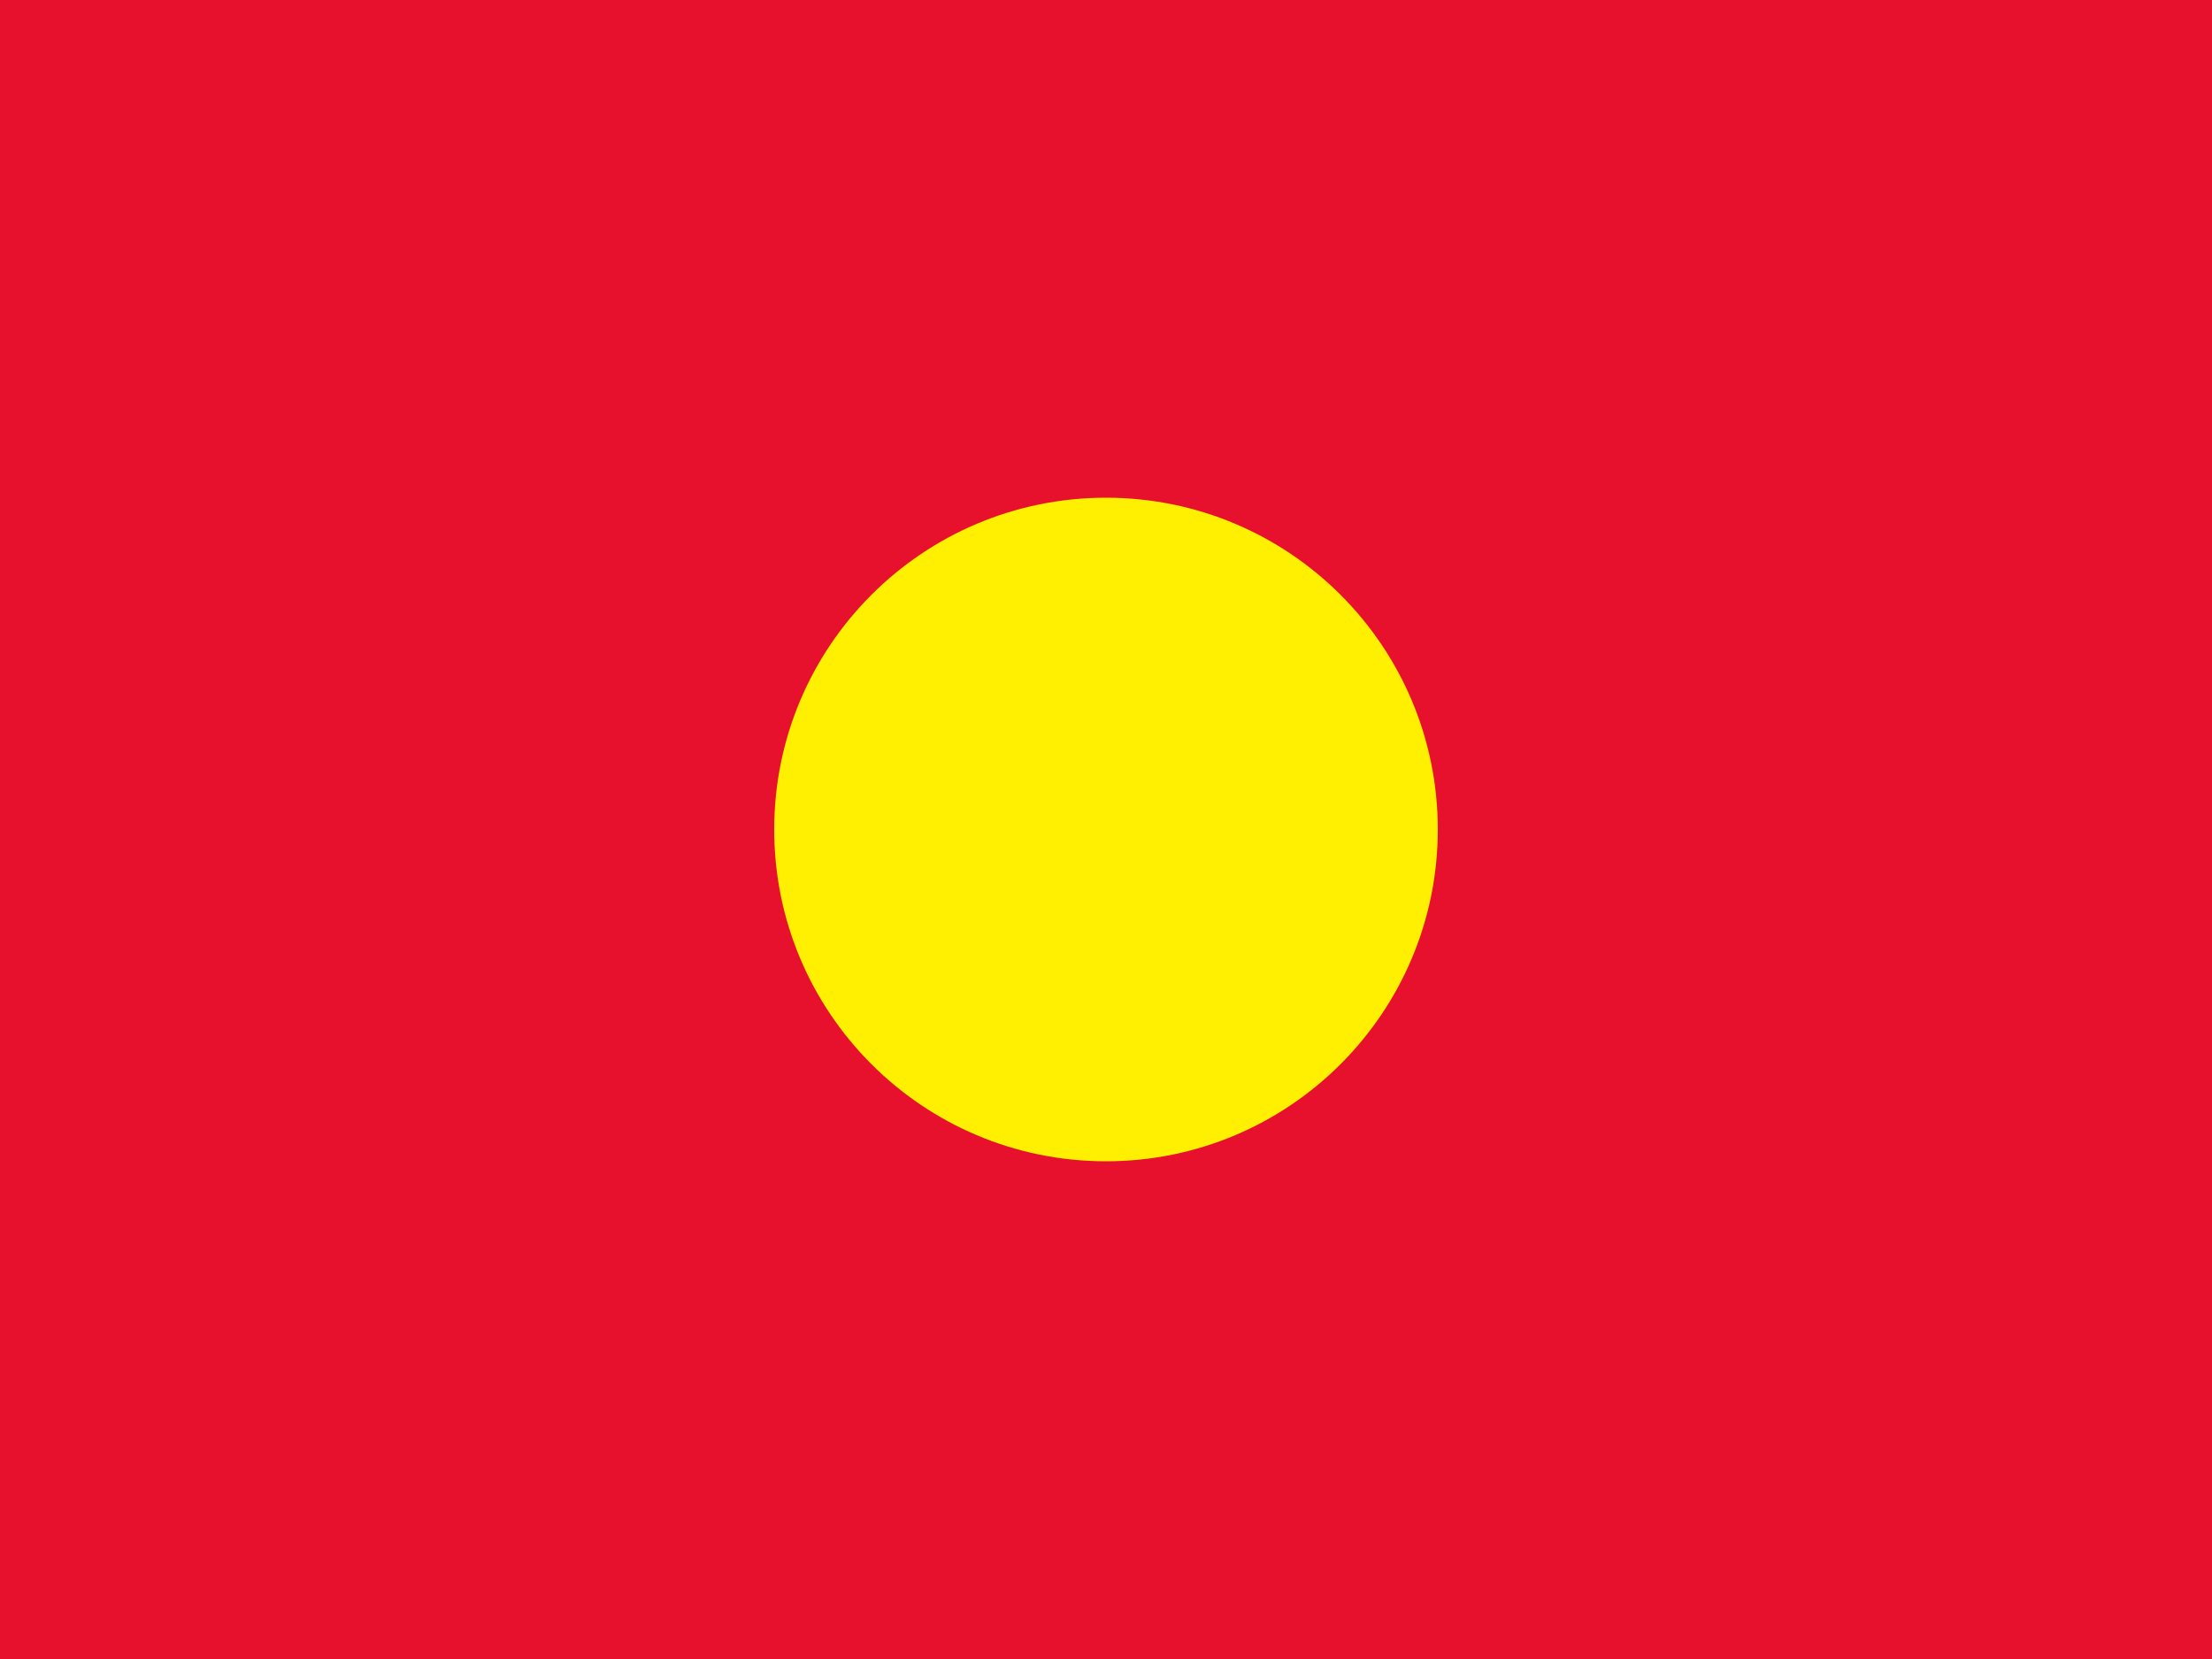
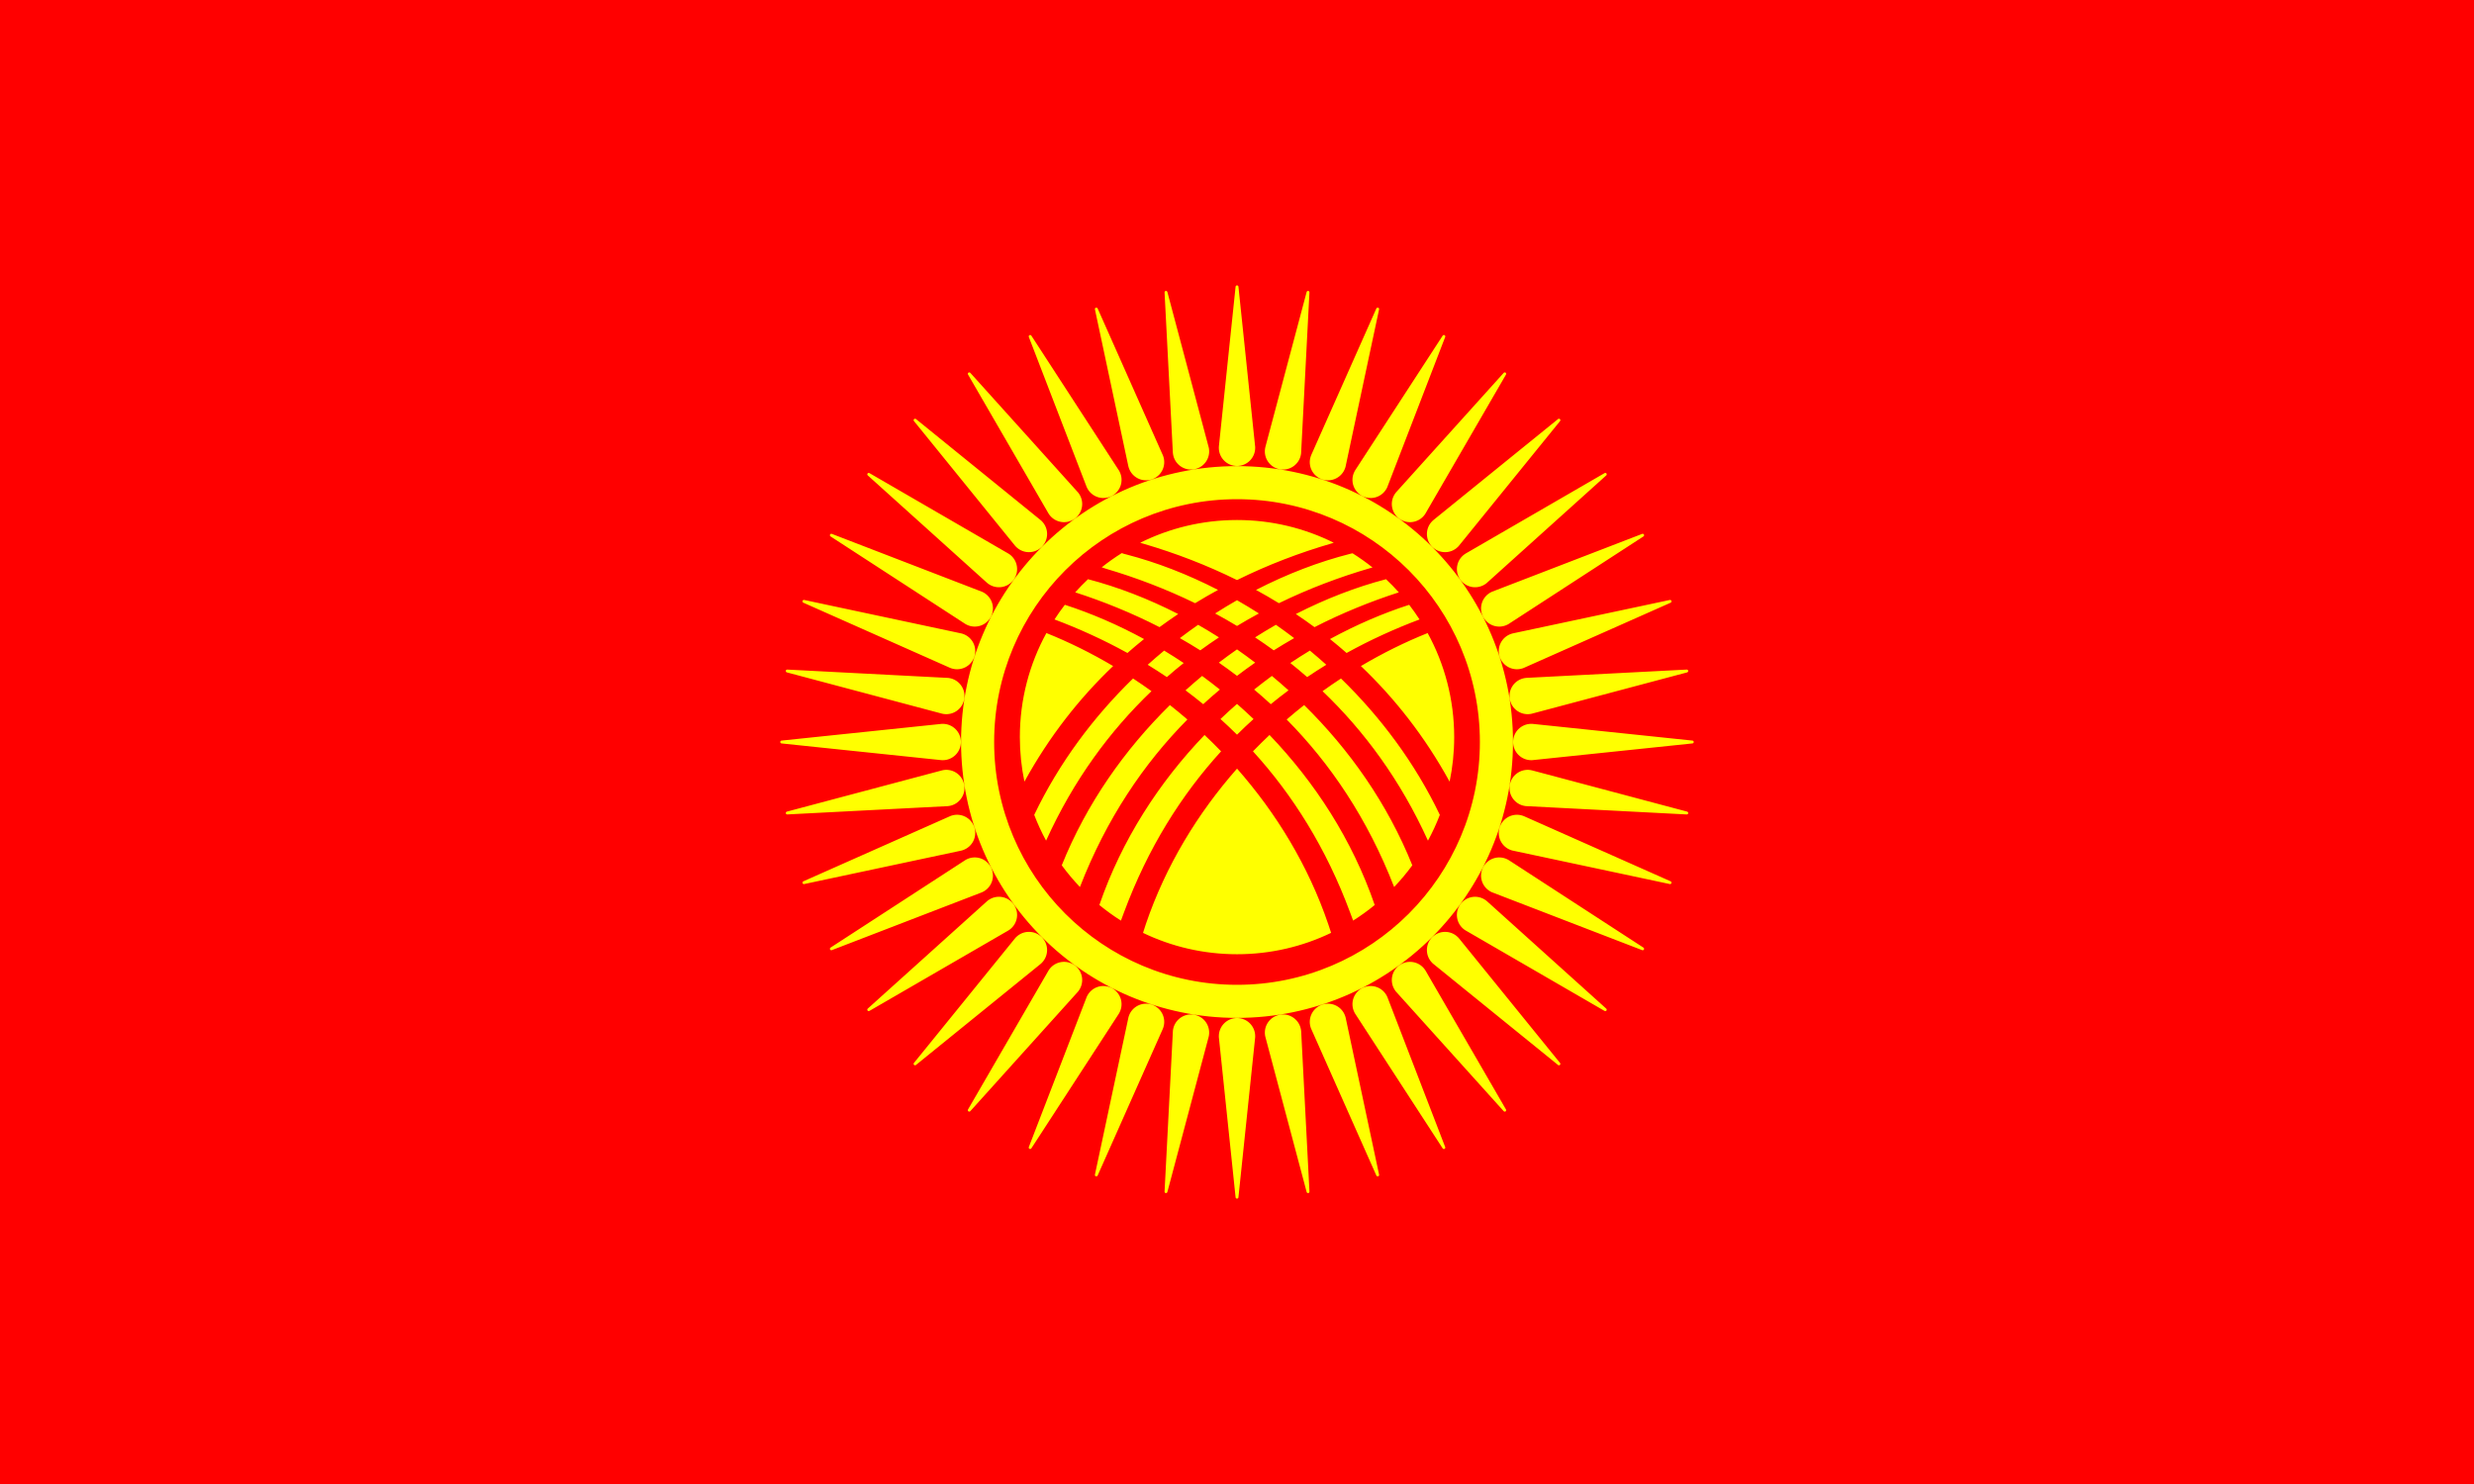
- <svg xmlns="http://www.w3.org/2000/svg" viewBox="0 0 20 15" width="20" height="15" aria-hidden="true">
-   <rect width="20" height="15" fill="#e8112d" />
-   <circle cx="10" cy="7.5" r="3" fill="#ffef00" />
+ <svg xmlns="http://www.w3.org/2000/svg" width="1000" height="600" viewBox="0 0 550.469 330.281">
+   <path fill="red" d="M0 0h550.469v330.281H0Z" />
+   <path fill="#ffff00" fill-rule="evenodd" d="m289.497 100.879 1.857-35.797c.01-.16-.105-.306-.268-.331-.167-.026-.323.082-.36.244l-9.179 34.502c-.028.116-.051.227-.068.339-.347 2.207 1.161 4.277 3.368 4.623 2.206.346 4.276-1.161 4.623-3.368.012-.071.021-.143.028-.212m9.882 3.02 7.47-35.058c.035-.157-.055-.319-.213-.37-.161-.052-.333.03-.394.184l-14.496 32.627c-.046.11-.086.216-.121.325-.69 2.124.473 4.405 2.598 5.096 2.124.69 4.406-.473 5.096-2.598.023-.07.043-.139.061-.205m9.283 4.539 12.895-33.445c.059-.149-.004-.323-.152-.399-.15-.076-.333-.022-.418.121l-19.452 29.937c-.063.102-.118.2-.17.302-1.015 1.989-.226 4.425 1.763 5.441 1.99 1.016 4.426.227 5.441-1.763.033-.065.064-.13.093-.193m8.454 5.934 17.969-31.015c.082-.139.046-.321-.088-.418-.137-.1-.326-.074-.432.054l-23.896 26.525c-.078.091-.148.18-.215.272-1.315 1.806-.916 4.336.89 5.65s4.336.915 5.65-.89c.043-.059.084-.119.122-.177m7.424 7.176 22.577-27.84c.103-.124.096-.309-.022-.426-.119-.12-.31-.124-.435-.015l-27.733 22.483c-.091.077-.174.154-.255.234-1.58 1.579-1.58 4.14 0 5.719 1.579 1.58 4.14 1.58 5.719 0 .052-.052.102-.104.148-.155m6.217 8.243 26.635-23.987c.12-.107.142-.29.045-.424-.099-.137-.287-.171-.427-.082l-30.895 17.893c-.102.062-.196.124-.288.191-1.806 1.314-2.204 3.844-.89 5.65 1.315 1.806 3.844 2.205 5.65.89.059-.044.117-.087.17-.131m4.854 9.117 30.059-19.525c.136-.086.187-.265.111-.412-.077-.151-.257-.214-.41-.147l-33.313 12.839c-.111.045-.213.092-.315.144-1.989 1.015-2.779 3.452-1.763 5.441 1.016 1.989 3.452 2.778 5.441 1.762.065-.033.129-.068.189-.102m3.361 9.771 32.758-14.549c.147-.064.226-.232.174-.39-.052-.161-.22-.251-.381-.211l-34.919 7.435c-.116.028-.225.058-.333.093-2.124.69-3.287 2.971-2.597 5.096.69 2.124 2.971 3.287 5.096 2.597.07-.022.138-.046.203-.072m1.779 10.179 34.641-9.211c.156-.04.259-.193.233-.357-.026-.167-.178-.283-.343-.269l-35.654 1.845c-.119.009-.231.022-.344.039-2.206.347-3.714 2.417-3.367 4.624.346 2.206 2.416 3.714 4.623 3.367.072-.011.143-.025.211-.039m.172 10.322 35.65-3.722c.16-.015.286-.151.286-.316 0-.169-.132-.307-.298-.318l-35.508-3.712c-.119-.01-.232-.015-.346-.015-2.233 0-4.044 1.811-4.044 4.045 0 2.233 1.811 4.044 4.044 4.044.073 0 .146-.002.215-.006zm-1.426 10.225 35.796 1.857c.16.01.306-.105.332-.268.026-.167-.082-.324-.245-.361l-34.502-9.179c-.116-.028-.227-.05-.339-.068-2.207-.346-4.277 1.162-4.623 3.368-.347 2.206 1.161 4.276 3.367 4.623.072.011.144.021.213.028m-3.02 9.881 35.058 7.47c.157.035.319-.055.37-.213.052-.161-.03-.332-.185-.394l-32.626-14.496c-.11-.045-.216-.085-.324-.121-2.124-.689-4.406.473-5.096 2.598-.69 2.124.473 4.405 2.597 5.096.07.022.139.043.206.061m-4.539 9.283 33.445 12.895c.15.06.323-.004.399-.151.077-.151.022-.334-.121-.419l-29.938-19.451c-.101-.063-.2-.119-.301-.17-1.989-1.016-4.425-.226-5.441 1.763-1.016 1.99-.226 4.425 1.763 5.441.065.033.131.064.194.092m-5.934 8.454 31.015 17.969c.138.082.32.046.418-.088.099-.136.074-.325-.054-.432l-26.526-23.895c-.09-.078-.179-.149-.271-.215-1.806-1.314-4.335-.915-5.65.89-1.315 1.806-.916 4.336.89 5.65.059.042.119.084.177.121m-7.176 7.424 27.841 22.577c.124.102.309.095.426-.022.12-.119.124-.31.014-.434l-22.483-27.733c-.077-.091-.154-.174-.234-.254-1.579-1.579-4.14-1.579-5.719 0-1.58 1.579-1.58 4.139 0 5.719.051.052.104.101.155.148m-8.243 6.217 23.988 26.634c.106.121.29.143.425.045.137-.1.171-.287.082-.427l-17.893-30.895c-.062-.101-.124-.196-.191-.287-1.315-1.807-3.844-2.205-5.65-.891s-2.204 3.844-.89 5.65c.043.059.087.117.131.17m-9.117 4.854 19.525 30.06c.086.136.264.186.412.111.151-.077.214-.257.148-.41l-12.839-33.313c-.045-.11-.092-.213-.144-.314-1.016-1.989-3.452-2.779-5.441-1.764-1.989 1.016-2.778 3.452-1.763 5.441.033.066.068.129.103.188m-9.771 3.361 14.549 32.759c.064.147.233.225.39.175.161-.052.251-.221.21-.382l-7.435-34.919c-.028-.116-.058-.226-.093-.334-.69-2.124-2.971-3.288-5.096-2.598-2.124.69-3.287 2.972-2.598 5.096.023.07.047.138.072.203m-10.178 1.779 9.211 34.641c.04.156.194.26.357.234.167-.026.283-.178.268-.344l-1.845-35.653c-.009-.119-.022-.232-.039-.344-.347-2.207-2.417-3.714-4.623-3.367-2.206.346-3.714 2.416-3.368 4.623.012.072.025.143.039.21m-10.322.172 3.722 35.65c.015.16.151.286.317.286.169 0 .307-.131.318-.297l3.712-35.509c.01-.119.015-.232.015-.346 0-2.233-1.811-4.044-4.044-4.044-2.233 0-4.044 1.811-4.044 4.044 0 .073.002.145.005.215zm-10.224-1.427-1.857 35.796c-.01.161.105.306.268.332.167.026.323-.082.36-.245l9.179-34.502c.028-.116.051-.227.068-.338.347-2.208-1.161-4.277-3.368-4.623-2.206-.347-4.276 1.16-4.623 3.367-.012.072-.021.144-.028.212m-9.882-3.02-7.47 35.058c-.035.157.055.318.213.37.161.052.333-.031.394-.185l14.496-32.626c.046-.111.086-.216.121-.325.69-2.124-.473-4.406-2.598-5.096-2.124-.69-4.406.474-5.096 2.598-.023.07-.043.139-.061.206m-9.282-4.539-12.895 33.445c-.059.149.004.323.152.399.15.077.333.023.418-.121l19.451-29.937c.063-.102.119-.201.17-.302 1.016-1.989.227-4.425-1.763-5.441-1.989-1.015-4.426-.226-5.441 1.764-.034.065-.065.13-.093.193m-8.454-5.934-17.969 31.015c-.082.138-.046.32.088.418.137.099.325.074.432-.053l23.896-26.526c.078-.09.148-.179.215-.271 1.315-1.806.916-4.336-.89-5.65-1.806-1.314-4.335-.916-5.65.891-.043.059-.084.118-.122.176m-7.424-7.176-22.577 27.841c-.103.124-.096.309.022.426.119.12.31.124.435.015l27.733-22.483c.091-.078.174-.154.255-.235 1.579-1.579 1.579-4.14 0-5.719-1.579-1.579-4.14-1.579-5.719 0-.052.051-.102.105-.148.155m-6.217-8.243-26.635 23.987c-.12.107-.142.291-.045.425.1.136.287.171.427.082l30.895-17.893c.102-.062.196-.124.288-.191 1.806-1.314 2.204-3.844.89-5.65-1.315-1.806-3.844-2.204-5.65-.89-.059.043-.117.087-.17.131m-4.854-9.117-30.059 19.525c-.136.086-.187.265-.111.412.077.15.257.213.41.147l33.313-12.839c.111-.045.213-.093.314-.144 1.99-1.016 2.779-3.451 1.763-5.441-1.016-1.989-3.452-2.779-5.441-1.763-.065.033-.129.068-.189.102m-3.361-9.771-32.758 14.55c-.147.063-.226.232-.174.389.052.161.22.252.381.211l34.919-7.435c.116-.028.225-.058.333-.093 2.124-.691 3.287-2.972 2.597-5.096-.69-2.125-2.971-3.288-5.096-2.598-.069.023-.138.047-.203.072m-1.779-10.178-34.641 9.211c-.156.04-.259.194-.233.357.026.167.178.283.343.268l35.654-1.845c.119-.009.231-.022.344-.039 2.206-.347 3.714-2.417 3.367-4.623-.346-2.207-2.416-3.715-4.623-3.368-.072.012-.143.025-.211.04m-.172-10.322-35.65 3.721c-.161.015-.286.152-.286.318 0 .169.132.306.298.318l35.508 3.712c.119.01.232.015.346.015 2.233 0 4.044-1.811 4.044-4.044 0-2.234-1.811-4.045-4.044-4.045-.073 0-.146.002-.215.006zm1.426-10.225-35.796-1.857c-.16-.01-.306.105-.332.269-.026.166.082.323.245.36l34.502 9.179c.116.028.227.05.339.068 2.207.347 4.277-1.161 4.623-3.367.347-2.207-1.161-4.277-3.367-4.624-.072-.011-.144-.021-.213-.028m3.02-9.881-35.058-7.469c-.157-.036-.319.055-.37.213-.052.161.03.333.185.394l32.626 14.496c.11.046.216.086.324.121 2.124.69 4.406-.473 5.096-2.597.69-2.125-.473-4.406-2.597-5.096-.07-.022-.139-.043-.206-.061m4.539-9.282-33.445-12.896c-.149-.059-.323.005-.399.152-.077.151-.022.333.121.418l29.938 19.451c.101.063.2.118.301.17 1.989 1.016 4.425.227 5.441-1.762 1.016-1.989.226-4.426-1.763-5.441-.065-.034-.13-.064-.193-.092m5.934-8.453-31.015-17.969c-.138-.082-.32-.046-.418.088-.1.136-.074.325.054.431l26.526 23.896c.091.078.179.148.271.215 1.806 1.315 4.335.915 5.65-.89 1.314-1.806.916-4.336-.89-5.65-.059-.043-.119-.084-.177-.121m7.176-7.425-27.841-22.577c-.124-.102-.309-.095-.426.022-.12.119-.124.309-.014.435l22.483 27.733c.077.091.154.174.234.254 1.579 1.58 4.14 1.58 5.719 0 1.579-1.579 1.579-4.14 0-5.719-.051-.052-.104-.101-.155-.148m8.243-6.217-23.988-26.635c-.106-.12-.29-.142-.424-.045-.137.099-.171.287-.082.428l17.893 30.894c.061.102.124.196.191.288 1.315 1.806 3.844 2.204 5.65.89 1.806-1.314 2.204-3.844.89-5.65-.043-.06-.087-.117-.13-.171m9.117-4.854-19.525-30.059c-.086-.136-.265-.186-.412-.112-.151.078-.214.258-.148.41l12.839 33.313c.045.11.092.213.144.314 1.015 1.99 3.451 2.779 5.441 1.763 1.989-1.016 2.779-3.451 1.763-5.441-.033-.066-.068-.129-.102-.189m9.771-3.36-14.55-32.759c-.064-.148-.232-.226-.39-.175-.161.052-.251.22-.21.381l7.435 34.919c.028.116.058.225.093.333.69 2.125 2.971 3.288 5.096 2.598 2.124-.69 3.287-2.971 2.598-5.096-.023-.07-.047-.138-.072-.202m10.179-1.78-9.211-34.641c-.04-.155-.194-.259-.357-.233-.167.026-.283.177-.268.343l1.845 35.653c.009.119.022.232.04.343.346 2.207 2.416 3.714 4.623 3.368 2.207-.347 3.714-2.416 3.368-4.623-.011-.072-.025-.143-.039-.211m10.322-.172-3.722-35.651c-.015-.16-.151-.286-.317-.286-.169 0-.307.131-.318.297l-3.712 35.509c-.01.119-.015.232-.015.345 0 2.234 1.811 4.044 4.044 4.044 2.233 0 4.044-1.811 4.044-4.044 0-.073-.002-.145-.005-.215zm-4.039 4.288c33.91 0 61.401 27.49 61.401 61.401 0 33.91-27.49 61.401-61.401 61.401s-61.4-27.491-61.4-61.401c0-33.911 27.49-61.401 61.4-61.401m0 7.36c29.846 0 54.04 24.195 54.04 54.041 0 29.845-24.195 54.04-54.04 54.04-29.846 0-54.04-24.195-54.04-54.04 0-29.846 24.195-54.041 54.04-54.041m-45.123 70.26c5.525-11.556 13.161-21.767 21.991-30.357 1.38.906 2.747 1.846 4.099 2.82-9.272 8.863-17.353 19.831-23.449 33.27-1.001-1.841-1.882-3.756-2.641-5.732m48.935-27.893c1.253 1.05 2.489 2.136 3.704 3.256 1.297-1.063 2.611-2.092 3.942-3.083-1.213-1.099-2.446-2.166-3.697-3.204-1.333.978-2.65 1.989-3.95 3.032m-7.852-5.993c1.362.946 2.71 1.926 4.04 2.942 1.33-1.016 2.678-1.996 4.04-2.942a114.86 114.86 0 0 0-4.04-2.947c-1.361.949-2.709 1.931-4.04 2.947m.362 12.552c1.247 1.125 2.473 2.286 3.678 3.484 1.205-1.198 2.432-2.359 3.678-3.484-1.205-1.151-2.432-2.274-3.678-3.364-1.246 1.09-2.472 2.213-3.678 3.364m-7.78-6.387c1.331.991 2.646 2.02 3.942 3.083 1.216-1.12 2.452-2.205 3.705-3.255-1.3-1.043-2.617-2.054-3.95-3.032-1.25 1.038-2.483 2.106-3.697 3.204m24.174-11.621c-1.338-1.021-2.693-2.01-4.061-2.963-1.557.889-3.104 1.822-4.636 2.797 1.399.927 2.783 1.89 4.152 2.889 1.501-.947 3.016-1.854 4.545-2.723m7.153 5.931c-1.201-1.08-2.421-2.134-3.658-3.156-1.461.884-2.911 1.808-4.347 2.767 1.266 1.01 2.514 2.053 3.744 3.131 1.406-.95 2.827-1.863 4.261-2.742m-24.737-11.421c1.608-1.029 3.232-2.012 4.869-2.946 1.637.934 3.261 1.918 4.869 2.946-1.637.884-3.261 1.811-4.869 2.782-1.608-.971-3.232-1.898-4.869-2.782m-7.846 5.491c1.338-1.021 2.692-2.01 4.061-2.963 1.558.889 3.104 1.822 4.636 2.797-1.399.927-2.784 1.89-4.152 2.889-1.501-.947-3.017-1.854-4.545-2.723m-7.154 5.931c1.201-1.08 2.421-2.134 3.658-3.156 1.461.884 2.911 1.808 4.347 2.767-1.265 1.01-2.514 2.053-3.744 3.131-1.406-.95-2.827-1.863-4.261-2.742m-22.545-7.061c4.998 2.003 9.982 4.463 14.849 7.346-7.491 7.14-14.209 15.65-19.736 25.723-.667-3.197-1.018-6.511-1.018-9.905 0-8.394 2.141-16.287 5.906-23.164m4.107-6.286c5.891 1.904 11.821 4.462 17.622 7.62-1.249 1.001-2.482 2.034-3.696 3.102-5.298-2.926-10.74-5.399-16.23-7.463.724-1.12 1.492-2.207 2.304-3.259m5.152-5.698c6.66 1.746 13.431 4.356 20.066 7.752-1.399.937-2.784 1.908-4.152 2.916-6.138-3.143-12.443-5.702-18.762-7.743.908-1.014 1.858-1.99 2.849-2.925m7.514-5.812c.142.052.291.104.449.158.177.045.354.091.531.136 6.783 1.766 13.681 4.427 20.437 7.904-1.716.936-3.417 1.921-5.099 2.953-6.537-3.183-13.238-5.723-19.929-7.695-.058-.016-.43-.145-.851-.291 1.425-1.135 2.914-2.192 4.462-3.163m47.162-2.311c-.26.083-.45.145-.507.168-7.058 2.056-14.132 4.74-21.015 8.146-6.753-3.341-13.689-5.988-20.614-8.029-.133-.039-.267-.078-.402-.117-.189-.049-.361-.103-.521-.16 6.485-3.235 13.797-5.058 21.537-5.058 7.733 0 15.041 1.819 21.521 5.05m8.626 5.511c-.179.054-.346.101-.486.135-6.827 1.988-13.668 4.566-20.339 7.815-1.683-1.032-3.383-2.016-5.099-2.953 6.931-3.567 14.014-6.277 20.968-8.039.171-.027.343-.068.512-.119 1.543.972 3.027 2.027 4.445 3.161m5.856 5.537c-6.32 2.042-12.624 4.6-18.763 7.743-1.367-1.008-2.753-1.979-4.152-2.916 6.635-3.396 13.405-6.006 20.066-7.752.99.935 1.94 1.911 2.849 2.925m4.607 6.032c-5.49 2.063-10.932 4.536-16.229 7.463-1.215-1.067-2.448-2.101-3.697-3.102 5.801-3.158 11.731-5.716 17.622-7.62.811 1.053 1.581 2.139 2.304 3.259m6.69 36.096c-5.526-10.072-12.245-18.583-19.736-25.723 4.866-2.884 9.85-5.344 14.849-7.346 3.764 6.878 5.906 14.77 5.906 23.164 0 3.395-.351 6.709-1.018 9.905m-4.819 13.136c-6.096-13.438-14.177-24.406-23.449-33.27 1.353-.974 2.72-1.914 4.099-2.82 8.83 8.589 16.467 18.8 21.992 30.357-.759 1.976-1.64 3.892-2.642 5.732m-7.526 10.318c-5.886-15.172-14.18-27.451-23.909-37.284 1.277-1.103 2.573-2.172 3.887-3.21 10.069 9.902 18.55 21.928 24.066 35.661-1.244 1.698-2.593 3.313-4.043 4.832m-9.121 7.478-.643-1.726c-5.336-14.413-12.82-26.272-21.645-35.949 1.203-1.244 2.432-2.458 3.683-3.641 10.106 10.548 18.409 23.316 23.404 37.846-1.525 1.251-3.128 2.41-4.799 3.47m-46.751 2.732.618-1.931c4.452-13.076 11.582-24.73 20.299-34.632 8.716 9.902 15.847 21.556 20.299 34.632l.633 1.924c-6.333 3.049-13.433 4.757-20.931 4.757-7.493 0-14.588-1.706-20.917-4.75m-9.717-6.202c4.995-14.529 13.298-27.298 23.404-37.845 1.251 1.182 2.48 2.396 3.683 3.641-8.825 9.677-16.309 21.536-21.645 35.949l-.64 1.727c-1.673-1.06-3.276-2.22-4.801-3.472m-8.366-8.84c5.516-13.733 13.997-25.759 24.067-35.661 1.313 1.038 2.61 2.107 3.887 3.21-9.729 9.833-18.023 22.112-23.91 37.284-1.45-1.519-2.799-3.135-4.043-4.832" />
</svg>
